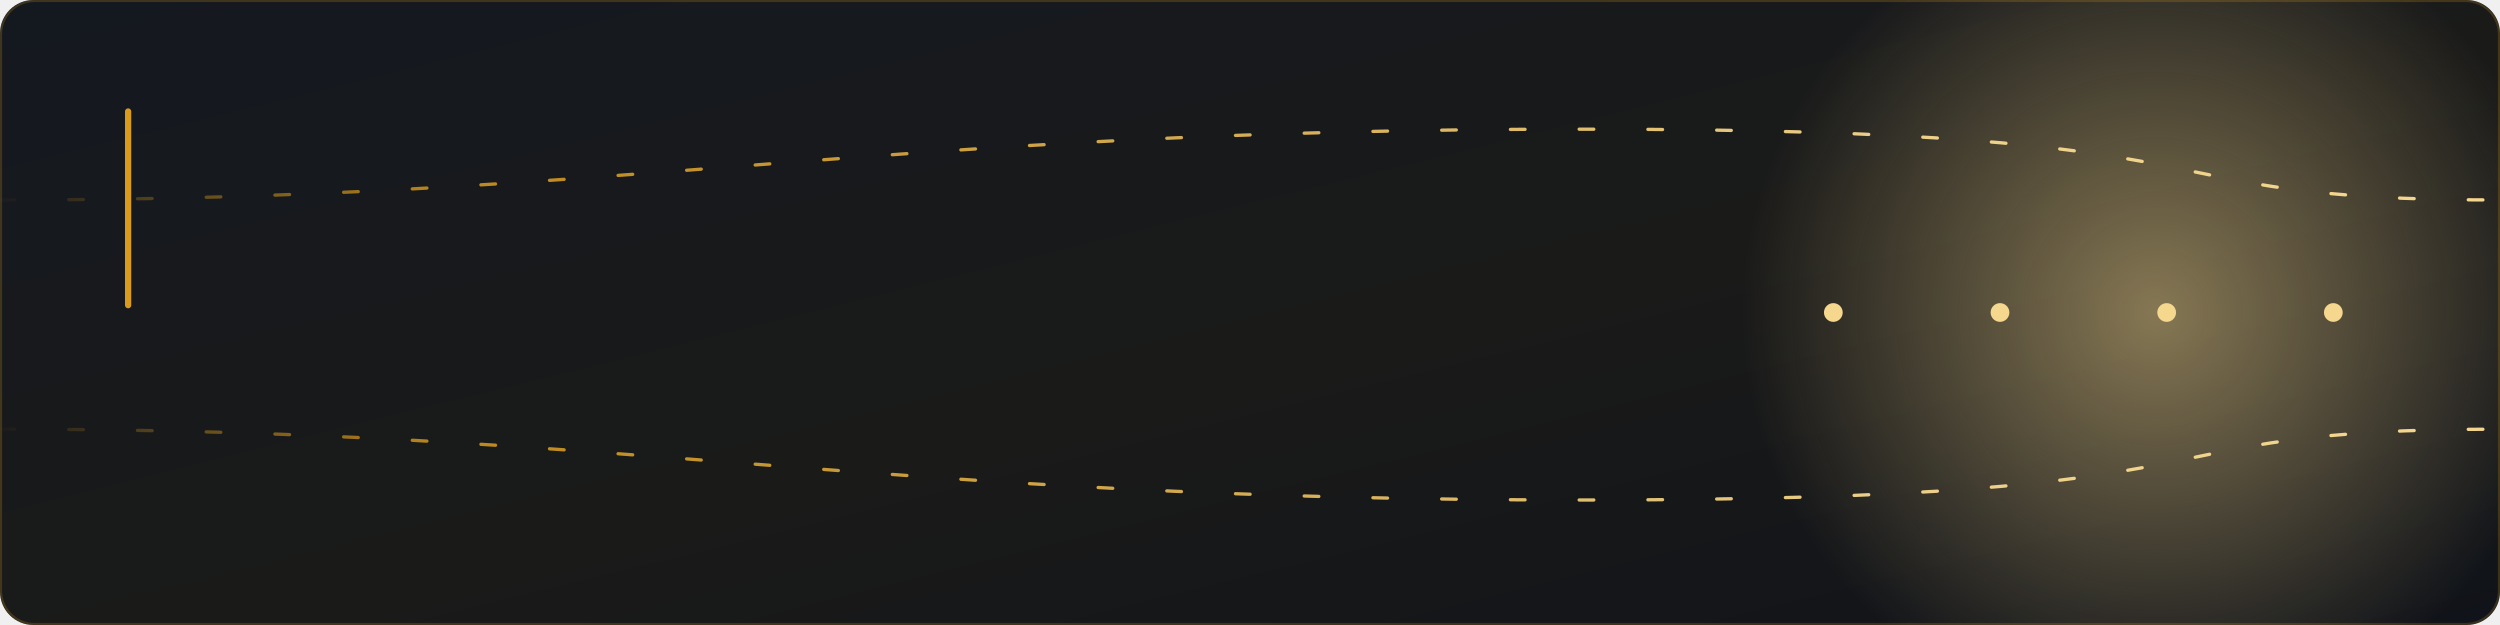
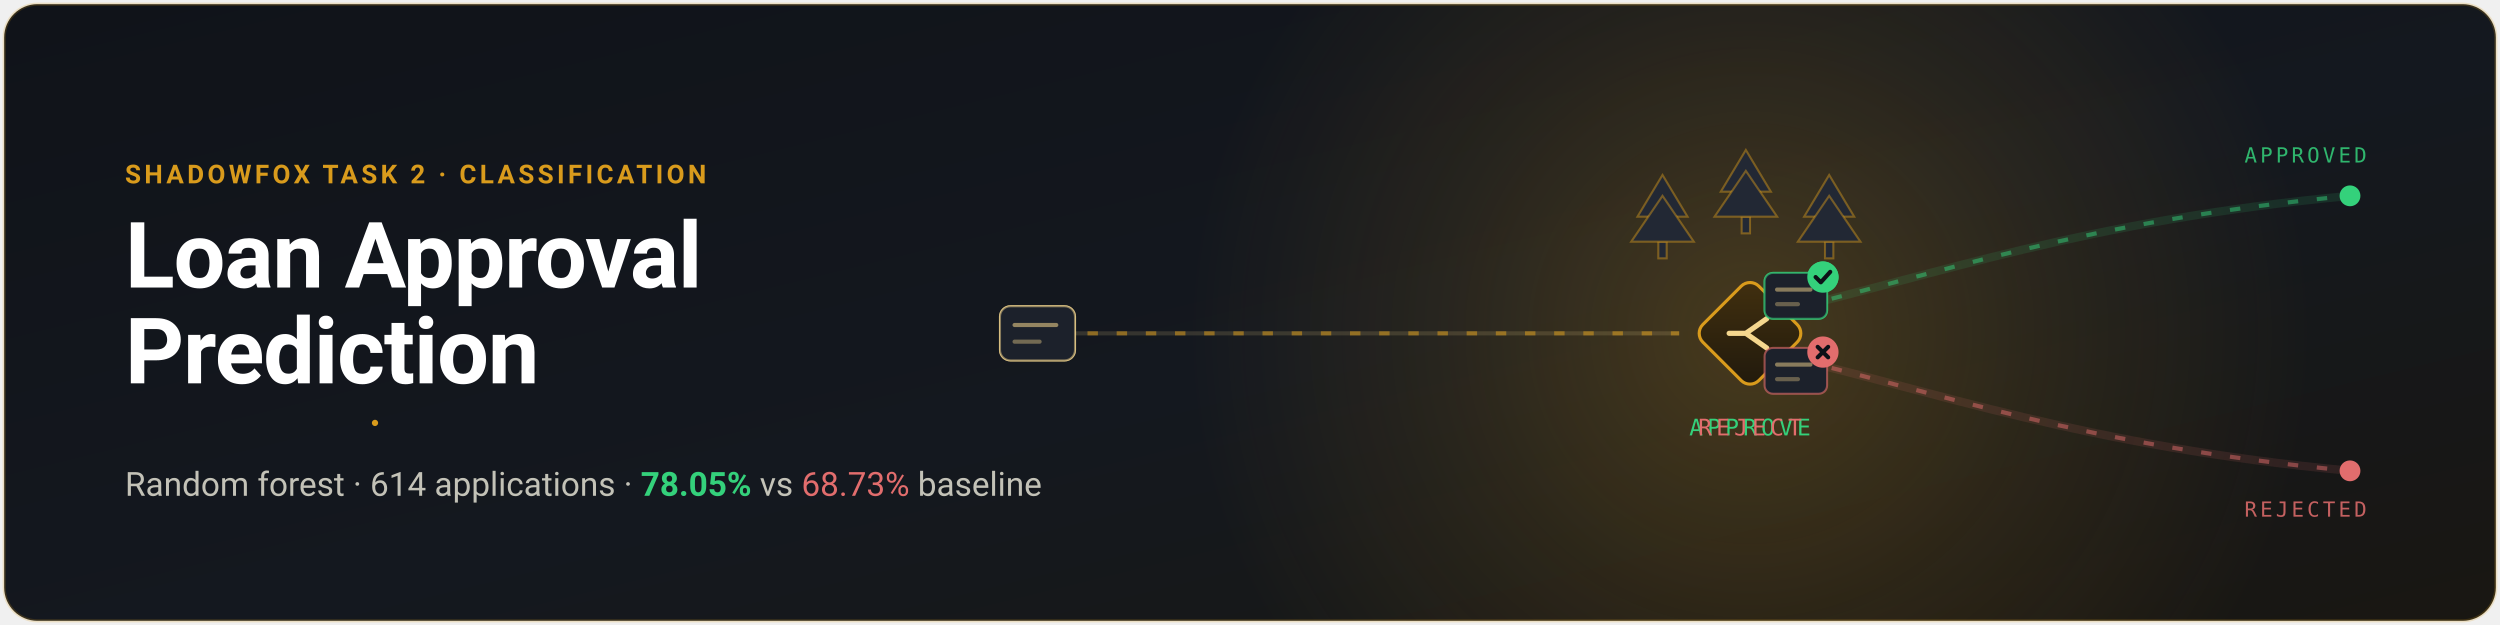
- <svg xmlns="http://www.w3.org/2000/svg" viewBox="0 0 1200 300" width="1200" height="300" role="img" aria-label="Loan Approval Prediction - Random forest over 614 loan applications with label-encoded categoricals">
+ <svg xmlns="http://www.w3.org/2000/svg" viewBox="0 0 1200 300" width="1200" height="300" role="img" aria-label="Loan Approval Prediction header: application cards glide into a random-forest decision diamond, three trees vote, and each card forks into an approved or rejected stream">
  <defs>
-     <linearGradient id="surface" x1="0" y1="0" x2="1" y2="1">
-       <stop offset="0" stop-color="#14181f" />
-       <stop offset="0.55" stop-color="#1a1a19" />
-       <stop offset="1" stop-color="#101319" />
+     <linearGradient id="bgGrad" x1="0" y1="0" x2="1" y2="1">
+       <stop offset="0" stop-color="#101319" />
+       <stop offset="0.55" stop-color="#14181f" />
+       <stop offset="1" stop-color="#191712" />
    </linearGradient>
-     <linearGradient id="streamFade" x1="0" y1="0" x2="1" y2="0">
-       <stop offset="0" stop-color="#d99b1c" stop-opacity="0" />
-       <stop offset="0.18" stop-color="#d99b1c" stop-opacity="0.85" />
-       <stop offset="0.75" stop-color="#f5d78e" stop-opacity="0.95" />
-       <stop offset="1" stop-color="#f5d78e" stop-opacity="1" />
+     <radialGradient id="glowGrad" gradientUnits="userSpaceOnUse" cx="840" cy="160" r="270">
+       <stop offset="0" stop-color="#d99b1c" stop-opacity="0.26" />
+       <stop offset="0.55" stop-color="#d99b1c" stop-opacity="0.10" />
+       <stop offset="1" stop-color="#d99b1c" stop-opacity="0" />
+     </radialGradient>
+     <linearGradient id="dGrad" x1="0" y1="0" x2="1" y2="1">
+       <stop offset="0" stop-color="#42300f" />
+       <stop offset="1" stop-color="#20190c" />
    </linearGradient>
-     <radialGradient id="glow" cx="0.5" cy="0.5" r="0.5">
-       <stop offset="0" stop-color="#f5d78e" stop-opacity="0.5" />
-       <stop offset="1" stop-color="#f5d78e" stop-opacity="0" />
-     </radialGradient>
-     <clipPath id="card">
-       <rect width="1200" height="300" rx="16" />
+     <clipPath id="clipR">
+       <rect x="2" y="2" width="1196" height="296" rx="16" />
    </clipPath>
+     <filter id="soft" x="-90%" y="-90%" width="280%" height="280%">
+       <feGaussianBlur stdDeviation="7" />
+     </filter>
  </defs>
  <style>
-     .ink   { font-family: system-ui, -apple-system, "Segoe UI", Roboto, sans-serif; }
-     .title { font-size: 44px; font-weight: 700; fill: #ffffff; letter-spacing: -0.5px; }
-     .sub   { font-size: 16.5px; font-weight: 400; fill: #c3c2b7; }
-     .tag   { font-size: 12.5px; font-weight: 600; fill: #f5d78e; letter-spacing: 1.6px; }
-     .val   { font-size: 19px; font-weight: 700; fill: #ffffff; }
-     .lab   { font-size: 11px; font-weight: 500; fill: #898781; letter-spacing: 0.3px; }
- 
-     .stream {
-       fill: none; stroke: url(#streamFade); stroke-width: 1.6; stroke-linecap: round;
-       stroke-dasharray: 7 26; animation: flow 3.2s linear infinite;
-     }
-     @keyframes flow { to { stroke-dashoffset: -330; } }
- 
-     .rise { opacity: 0; animation: rise 0.9s cubic-bezier(.2,.7,.3,1) forwards; }
-     @keyframes rise {
-       from { opacity: 0; transform: translateY(10px); }
-       to   { opacity: 1; transform: translateY(0); }
-     }
- 
-     .pulse { animation: pulse 3.2s ease-in-out infinite; transform-box: fill-box; transform-origin: center; }
-     @keyframes pulse {
-       0%, 100% { opacity: 0.35; transform: scale(0.82); }
-       50%      { opacity: 1;    transform: scale(1.12); }
-     }
- 
-     .blink { animation: blink 3.2s ease-in-out infinite; }
-     @keyframes blink { 0%, 100% { opacity: 0.4; } 50% { opacity: 1; } }
- 
-     @media (prefers-reduced-motion: reduce) {
-       .stream { animation: none; stroke-dasharray: none; stroke-opacity: 0.55; }
-       .rise   { animation: none; opacity: 1; }
-       .pulse  { animation: none; opacity: 0.9; }
-       .blink  { animation: none; opacity: 0.9; }
+     text{font-family:system-ui,-apple-system,"Segoe UI",Roboto,sans-serif}
+     .mono{font-family:ui-monospace,"Cascadia Code",Consolas,monospace}
+     .enter{animation:rise .7s cubic-bezier(.2,.7,.3,1) both}
+     .e1{animation-delay:.05s}.e2{animation-delay:.16s}.e3{animation-delay:.27s}
+     .e4{animation-delay:.4s}.e5{animation-delay:.32s}
+     @keyframes rise{from{opacity:0;transform:translateY(10px)}to{opacity:1;transform:none}}
+     .drawLine{animation:draw .8s ease-out .55s both}
+     @keyframes draw{from{stroke-dashoffset:120}to{stroke-dashoffset:0}}
+     .flow{animation:flowDash 1.25s linear infinite}
+     @keyframes flowDash{to{stroke-dashoffset:-28}}
+     .cIn{animation:cardTravel 7.5s linear infinite}
+     .cIn1{animation-delay:0s}.cIn2{animation-delay:-5s}.cIn3{animation-delay:-2.5s}
+     @keyframes cardTravel{0%{transform:translateX(0);opacity:0}3%{opacity:1}20.5%{opacity:1}23.5%{transform:translateX(320px);opacity:0}100%{transform:translateX(320px);opacity:0}}
+     .dCore{animation:dPulse 2.5s ease-in-out infinite;transform-box:fill-box;transform-origin:center}
+     @keyframes dPulse{0%,58%{transform:scale(1)}70%{transform:scale(1.14)}84%,100%{transform:scale(1)}}
+     .dRing{animation:ringPing 2.5s ease-out infinite;transform-box:fill-box;transform-origin:center}
+     @keyframes ringPing{0%{opacity:0;transform:scale(.5)}62%{opacity:0;transform:scale(.5)}68%{opacity:.6}100%{opacity:0;transform:scale(1.75)}}
+     .comet{animation:cometGo 7.5s linear infinite}
+     .cmA{animation-delay:-5.6s}.cmB{animation-delay:-3.1s}.cmC{animation-delay:-.6s}
+     @keyframes cometGo{0%{stroke-dashoffset:40}12%{stroke-dashoffset:-360}100%{stroke-dashoffset:-360}}
+     .outGo{animation-duration:7.5s;animation-timing-function:cubic-bezier(.33,.55,.45,1);animation-iteration-count:infinite}
+     .outA{animation-name:goUp}
+     .outB{animation-name:goDown;animation-delay:-5s}
+     .outC{animation-name:goUp;animation-delay:-2.5s}
+     @keyframes goUp{0%,25%{opacity:0;transform:translate(0,0)}27.5%{opacity:1;transform:translate(22px,-4px)}46%{opacity:1;transform:translate(235px,-44px)}49%,100%{opacity:0;transform:translate(250px,-48px)}}
+     @keyframes goDown{0%,25%{opacity:0;transform:translate(0,0)}27.5%{opacity:1;transform:translate(22px,4px)}46%{opacity:1;transform:translate(235px,44px)}49%,100%{opacity:0;transform:translate(250px,48px)}}
+     .badge{animation:badgePop 7.5s ease-out infinite;transform-box:fill-box;transform-origin:center}
+     .bA{animation-delay:0s}.bB{animation-delay:-5s}.bC{animation-delay:-2.5s}
+     @keyframes badgePop{0%,28.5%{opacity:0;transform:scale(0)}31.5%{opacity:1;transform:scale(1.35)}34%{transform:scale(1)}100%{opacity:1;transform:scale(1)}}
+     .bRing{animation:bRingPing 7.5s ease-out infinite;transform-box:fill-box;transform-origin:center}
+     @keyframes bRingPing{0%,29%{opacity:0;transform:scale(.5)}33%{opacity:.65;transform:scale(.9)}45%,100%{opacity:0;transform:scale(2)}}
+     .tree{animation:treeVote 2.5s ease-in-out infinite;transform-box:fill-box;transform-origin:center bottom}
+     .t2{animation-delay:.25s}.t3{animation-delay:.5s}
+     @keyframes treeVote{0%,30%{transform:scale(1)}36%{transform:scale(1.12)}44%,100%{transform:scale(1)}}
+     .haloG{animation:haloGo 7.5s ease-in-out infinite}
+     .haloR{animation:haloRe 7.5s ease-in-out infinite}
+     @keyframes haloGo{0%,21%{opacity:0}23.5%{opacity:.5}28%{opacity:.5}31%{opacity:0}86.5%{opacity:0}89%{opacity:.5}94%{opacity:.5}97%,100%{opacity:0}}
+     @keyframes haloRe{0%,54%{opacity:0}56.5%{opacity:.5}61%{opacity:.5}64%,100%{opacity:0}}
+     .txtA{animation:txtApprove 7.5s ease-in-out infinite}
+     .txtR{animation:txtReject 7.5s ease-in-out infinite}
+     @keyframes txtApprove{0%,52%{opacity:.92}56%{opacity:0}87%{opacity:0}91%,100%{opacity:.92}}
+     @keyframes txtReject{0%,52%{opacity:0}56%{opacity:.92}87%{opacity:.92}91%,100%{opacity:0}}
+     .bgGlow{animation:glowBreathe 7.5s ease-in-out infinite}
+     @keyframes glowBreathe{0%,100%{opacity:.5}50%{opacity:.85}}
+     .node{animation:nodePulse 2.5s ease-in-out infinite}
+     @keyframes nodePulse{0%,24%{opacity:.45}38%{opacity:1}58%,100%{opacity:.45}}
+     @media (prefers-reduced-motion: reduce){
+       *{animation:none !important}
+       .enter{opacity:1 !important;transform:none !important}
+       .drawLine{stroke-dashoffset:0 !important}
+       .cIn1{opacity:1 !important;transform:translateX(160px) !important}
+       .cIn2,.cIn3{opacity:0 !important}
+       .outA{opacity:1 !important;transform:translate(150px,-29px) !important}
+       .outB{opacity:1 !important;transform:translate(150px,29px) !important}
+       .outC{opacity:0 !important}
+       .badge{opacity:1 !important;transform:scale(1) !important}
+       .bRing,.dRing{opacity:0 !important}
+       .haloG{opacity:.4 !important}
+       .haloR{opacity:0 !important}
+       .txtA{opacity:.92 !important}
+       .txtR{opacity:0 !important}
+       .tree{transform:scale(1) !important}
+       .node{opacity:.8 !important}
    }
  </style>
-   <g clip-path="url(#card)">
-     <rect width="1200" height="300" fill="url(#surface)" />
-     <circle cx="1035" cy="150" r="200" fill="url(#glow)" class="blink" />
-     <path class="stream" d="M0 96 C 300 96, 420 62, 760 62 S 1010 96, 1200 96" />
-     <path class="stream" style="animation-duration:4.1s" d="M0 150 C 340 150, 470 150, 780 150 S 1030 150, 1200 150" />
-     <path class="stream" style="animation-duration:2.7s" d="M0 206 C 300 206, 420 240, 760 240 S 1010 206, 1200 206" />
-     <circle class="pulse" cx="880" cy="150" r="4.5" fill="#f5d78e" style="animation-delay:0s" />
-     <circle class="pulse" cx="960" cy="150" r="4.5" fill="#f5d78e" style="animation-delay:0.35s" />
-     <circle class="pulse" cx="1040" cy="150" r="4.5" fill="#f5d78e" style="animation-delay:0.7s" />
-     <circle class="pulse" cx="1120" cy="150" r="4.5" fill="#f5d78e" style="animation-delay:1.05s" />
-     <rect x="60" y="52" width="3" height="96" rx="1.5" fill="#d99b1c" />
-     <g class="rise">
-       <text class="ink tag" x="80" y="66">SHADOWFOX TASK 2 - CLASSIFICATION</text>
-     </g>
-     <g class="rise" style="animation-delay:0.12s">
-       <text class="ink title" x="79" y="110">Loan Approval Prediction</text>
-     </g>
-     <g class="rise" style="animation-delay:0.26s">
-       <text class="ink sub" x="80" y="140">Random forest over 614 loan applications with label-encoded categoricals</text>
-     </g>
-     <g class="rise" style="animation-delay:0.45s">
-       <rect x="60" y="196" width="131" height="58" rx="10" fill="#ffffff" fill-opacity="0.045" stroke="#d99b1c" stroke-opacity="0.28" />
-       <text class="ink val" x="81" y="222">614</text>
-       <text class="ink lab" x="81" y="241">applications</text>
-     </g>
-     <g class="rise" style="animation-delay:0.56s">
-       <rect x="205" y="196" width="138" height="58" rx="10" fill="#ffffff" fill-opacity="0.045" stroke="#d99b1c" stroke-opacity="0.28" />
-       <text class="ink val" x="226" y="222">78.05 %</text>
-       <text class="ink lab" x="226" y="241">test accuracy</text>
-     </g>
-     <g class="rise" style="animation-delay:0.67s">
-       <rect x="357" y="196" width="168" height="58" rx="10" fill="#ffffff" fill-opacity="0.045" stroke="#d99b1c" stroke-opacity="0.28" />
-       <text class="ink val" x="378" y="222">68.73 %</text>
-       <text class="ink lab" x="378" y="241">majority baseline</text>
-     </g>
-     <g class="rise" style="animation-delay:0.78s">
-       <rect x="539" y="196" width="101" height="58" rx="10" fill="#ffffff" fill-opacity="0.045" stroke="#d99b1c" stroke-opacity="0.28" />
-       <text class="ink val" x="560" y="222">11</text>
-       <text class="ink lab" x="560" y="241">features</text>
+   <rect x="2" y="2" width="1196" height="296" rx="16" fill="url(#bgGrad)" />
+   <g clip-path="url(#clipR)">
+     <circle class="bgGlow" cx="840" cy="160" r="270" fill="url(#glowGrad)" />
+     <text class="enter e1" x="60" y="88" font-size="12.5" font-weight="600" letter-spacing="1.6" fill="#d99b1c">SHADOWFOX TASK 2 · CLASSIFICATION</text>
+     <text class="enter e2" x="60" y="138" font-size="44" font-weight="700" fill="#ffffff" letter-spacing="-0.5">Loan Approval</text>
+     <text class="enter e3" x="60" y="184" font-size="44" font-weight="700" fill="#ffffff" letter-spacing="-0.5">Prediction</text>
+     <line class="drawLine" x1="60" y1="203" x2="180" y2="203" stroke="#d99b1c" stroke-width="3" stroke-linecap="round" stroke-dasharray="120" stroke-dashoffset="120" />
+     <text class="enter e4" x="60" y="238" font-size="16" fill="#c3c2b7">Random forest · 614 applications · <tspan fill="#34d17b" font-weight="600">78.05%</tspan> vs <tspan fill="#e26d6d">68.73%</tspan> baseline</text>
+     <g class="enter e5">
+       <line x1="480" y1="160" x2="806" y2="160" stroke="#f5d78e" stroke-opacity="0.15" stroke-width="2" />
+       <line class="flow" x1="480" y1="160" x2="806" y2="160" stroke="#d99b1c" stroke-opacity="0.55" stroke-width="2" stroke-dasharray="5 9" />
+       <g class="cIn cIn1">
+         <rect x="480" y="147" width="36" height="26" rx="5" fill="#1c212b" stroke="#f5d78e" stroke-opacity="0.5" />
+         <line x1="487" y1="156" x2="507" y2="156" stroke="#f5d78e" stroke-opacity="0.55" stroke-width="2" stroke-linecap="round" />
+         <line x1="487" y1="164" x2="499" y2="164" stroke="#f5d78e" stroke-opacity="0.4" stroke-width="2" stroke-linecap="round" />
+       </g>
+       <g class="cIn cIn2">
+         <rect x="480" y="147" width="36" height="26" rx="5" fill="#1c212b" stroke="#f5d78e" stroke-opacity="0.5" />
+         <line x1="487" y1="156" x2="507" y2="156" stroke="#f5d78e" stroke-opacity="0.55" stroke-width="2" stroke-linecap="round" />
+         <line x1="487" y1="164" x2="499" y2="164" stroke="#f5d78e" stroke-opacity="0.4" stroke-width="2" stroke-linecap="round" />
+       </g>
+       <g class="cIn cIn3">
+         <rect x="480" y="147" width="36" height="26" rx="5" fill="#1c212b" stroke="#f5d78e" stroke-opacity="0.5" />
+         <line x1="487" y1="156" x2="507" y2="156" stroke="#f5d78e" stroke-opacity="0.55" stroke-width="2" stroke-linecap="round" />
+         <line x1="487" y1="164" x2="499" y2="164" stroke="#f5d78e" stroke-opacity="0.4" stroke-width="2" stroke-linecap="round" />
+       </g>
+       <g class="haloG" opacity="0">
+         <circle cx="798" cy="102" r="15" fill="#34d17b" filter="url(#soft)" />
+       </g>
+       <g class="haloR" opacity="0">
+         <circle cx="838" cy="90" r="15" fill="#e26d6d" filter="url(#soft)" />
+       </g>
+       <g class="haloG" opacity="0">
+         <circle cx="878" cy="102" r="15" fill="#34d17b" filter="url(#soft)" />
+       </g>
+       <g class="haloR" opacity="0">
+         <circle cx="878" cy="102" r="15" fill="#e26d6d" filter="url(#soft)" />
+       </g>
+       <g class="tree t1" fill="#222834" stroke="#d99b1c" stroke-opacity="0.45">
+         <rect x="796" y="116" width="4" height="8" />
+         <path d="M798 84 L810 104 L786 104 Z" />
+         <path d="M798 94 L813 116 L783 116 Z" />
+       </g>
+       <g class="tree t2" fill="#222834" stroke="#d99b1c" stroke-opacity="0.45">
+         <rect x="836" y="104" width="4" height="8" />
+         <path d="M838 72 L850 92 L826 92 Z" />
+         <path d="M838 82 L853 104 L823 104 Z" />
+       </g>
+       <g class="tree t3" fill="#222834" stroke="#d99b1c" stroke-opacity="0.45">
+         <rect x="876" y="116" width="4" height="8" />
+         <path d="M878 84 L890 104 L866 104 Z" />
+         <path d="M878 94 L893 116 L863 116 Z" />
+       </g>
+       <path d="M852 150 C 930 132 1000 106 1128 94" fill="none" stroke="#34d17b" stroke-opacity="0.12" stroke-width="4" />
+       <path class="flow" d="M852 150 C 930 132 1000 106 1128 94" fill="none" stroke="#34d17b" stroke-opacity="0.5" stroke-width="2" stroke-dasharray="5 9" />
+       <path d="M852 170 C 930 188 1000 214 1128 226" fill="none" stroke="#e26d6d" stroke-opacity="0.12" stroke-width="4" />
+       <path class="flow" d="M852 170 C 930 188 1000 214 1128 226" fill="none" stroke="#e26d6d" stroke-opacity="0.5" stroke-width="2" stroke-dasharray="5 9" />
+       <path class="comet cmA" d="M852 150 C 930 132 1000 106 1128 94" fill="none" stroke="#34d17b" stroke-width="3" stroke-linecap="round" stroke-dasharray="40 360" stroke-dashoffset="40" />
+       <path class="comet cmB" d="M852 170 C 930 188 1000 214 1128 226" fill="none" stroke="#e26d6d" stroke-width="3" stroke-linecap="round" stroke-dasharray="40 360" stroke-dashoffset="40" />
+       <path class="comet cmC" d="M852 150 C 930 132 1000 106 1128 94" fill="none" stroke="#34d17b" stroke-width="3" stroke-linecap="round" stroke-dasharray="40 360" stroke-dashoffset="40" />
+       <circle class="node" cx="1128" cy="94" r="5" fill="#34d17b" />
+       <circle class="node" cx="1128" cy="226" r="5" fill="#e26d6d" />
+       <text class="mono" x="1136" y="78" font-size="10" letter-spacing="1.5" fill="#34d17b" text-anchor="end" opacity="0.85">APPROVED</text>
+       <text class="mono" x="1136" y="248" font-size="10" letter-spacing="1.5" fill="#e26d6d" text-anchor="end" opacity="0.85">REJECTED</text>
+       <g transform="translate(840 160)">
+         <circle class="dRing" r="26" fill="none" stroke="#d99b1c" stroke-width="2" opacity="0" />
+         <g transform="rotate(45)">
+           <rect class="dCore" x="-19" y="-19" width="38" height="38" rx="6" fill="url(#dGrad)" stroke="#d99b1c" stroke-width="1.5" />
+         </g>
+         <path d="M-10 0 H-2 M-2 0 L8 -7 M-2 0 L8 7" fill="none" stroke="#f5d78e" stroke-width="2.5" stroke-linecap="round" stroke-linejoin="round" />
+       </g>
+       <text class="mono txtA" x="840" y="209" font-size="11" letter-spacing="2" fill="#34d17b" text-anchor="middle">APPROVE</text>
+       <text class="mono txtR" x="840" y="209" font-size="11" letter-spacing="2" fill="#e26d6d" text-anchor="middle">REJECT</text>
+       <g transform="translate(862 142)">
+         <g class="outGo outA">
+           <rect x="-15" y="-11" width="30" height="22" rx="4" fill="#1c212b" stroke="#34d17b" stroke-opacity="0.6" />
+           <line x1="-9" y1="-3" x2="7" y2="-3" stroke="#f5d78e" stroke-opacity="0.5" stroke-width="2" stroke-linecap="round" />
+           <line x1="-9" y1="4" x2="1" y2="4" stroke="#f5d78e" stroke-opacity="0.35" stroke-width="2" stroke-linecap="round" />
+           <circle class="bRing bA" cx="13" cy="-9" r="9" fill="none" stroke="#34d17b" stroke-width="1.5" opacity="0" />
+           <g class="badge bA">
+             <circle cx="13" cy="-9" r="7.5" fill="#34d17b" />
+             <path d="M9.5 -9 L12 -6.5 L16.5 -11.5" fill="none" stroke="#0d1117" stroke-width="2" stroke-linecap="round" stroke-linejoin="round" />
+           </g>
+         </g>
+       </g>
+       <g transform="translate(862 178)">
+         <g class="outGo outB">
+           <rect x="-15" y="-11" width="30" height="22" rx="4" fill="#1c212b" stroke="#e26d6d" stroke-opacity="0.6" />
+           <line x1="-9" y1="-3" x2="7" y2="-3" stroke="#f5d78e" stroke-opacity="0.5" stroke-width="2" stroke-linecap="round" />
+           <line x1="-9" y1="4" x2="1" y2="4" stroke="#f5d78e" stroke-opacity="0.35" stroke-width="2" stroke-linecap="round" />
+           <circle class="bRing bB" cx="13" cy="-9" r="9" fill="none" stroke="#e26d6d" stroke-width="1.5" opacity="0" />
+           <g class="badge bB">
+             <circle cx="13" cy="-9" r="7.5" fill="#e26d6d" />
+             <path d="M10.5 -11.5 L15.5 -6.5 M15.5 -11.5 L10.5 -6.5" fill="none" stroke="#0d1117" stroke-width="2" stroke-linecap="round" />
+           </g>
+         </g>
+       </g>
+       <g transform="translate(862 142)">
+         <g class="outGo outC">
+           <rect x="-15" y="-11" width="30" height="22" rx="4" fill="#1c212b" stroke="#34d17b" stroke-opacity="0.6" />
+           <line x1="-9" y1="-3" x2="7" y2="-3" stroke="#f5d78e" stroke-opacity="0.5" stroke-width="2" stroke-linecap="round" />
+           <line x1="-9" y1="4" x2="1" y2="4" stroke="#f5d78e" stroke-opacity="0.35" stroke-width="2" stroke-linecap="round" />
+           <circle class="bRing bC" cx="13" cy="-9" r="9" fill="none" stroke="#34d17b" stroke-width="1.5" opacity="0" />
+           <g class="badge bC">
+             <circle cx="13" cy="-9" r="7.5" fill="#34d17b" />
+             <path d="M9.5 -9 L12 -6.5 L16.5 -11.5" fill="none" stroke="#0d1117" stroke-width="2" stroke-linecap="round" stroke-linejoin="round" />
+           </g>
+         </g>
+       </g>
    </g>
  </g>
-   <rect x="0.5" y="0.5" width="1199" height="299" rx="16" fill="none" stroke="#d99b1c" stroke-opacity="0.22" />
+   <rect x="2" y="2" width="1196" height="296" rx="16" fill="none" stroke="#d99b1c" stroke-opacity="0.2" stroke-width="1.5" />
</svg>
